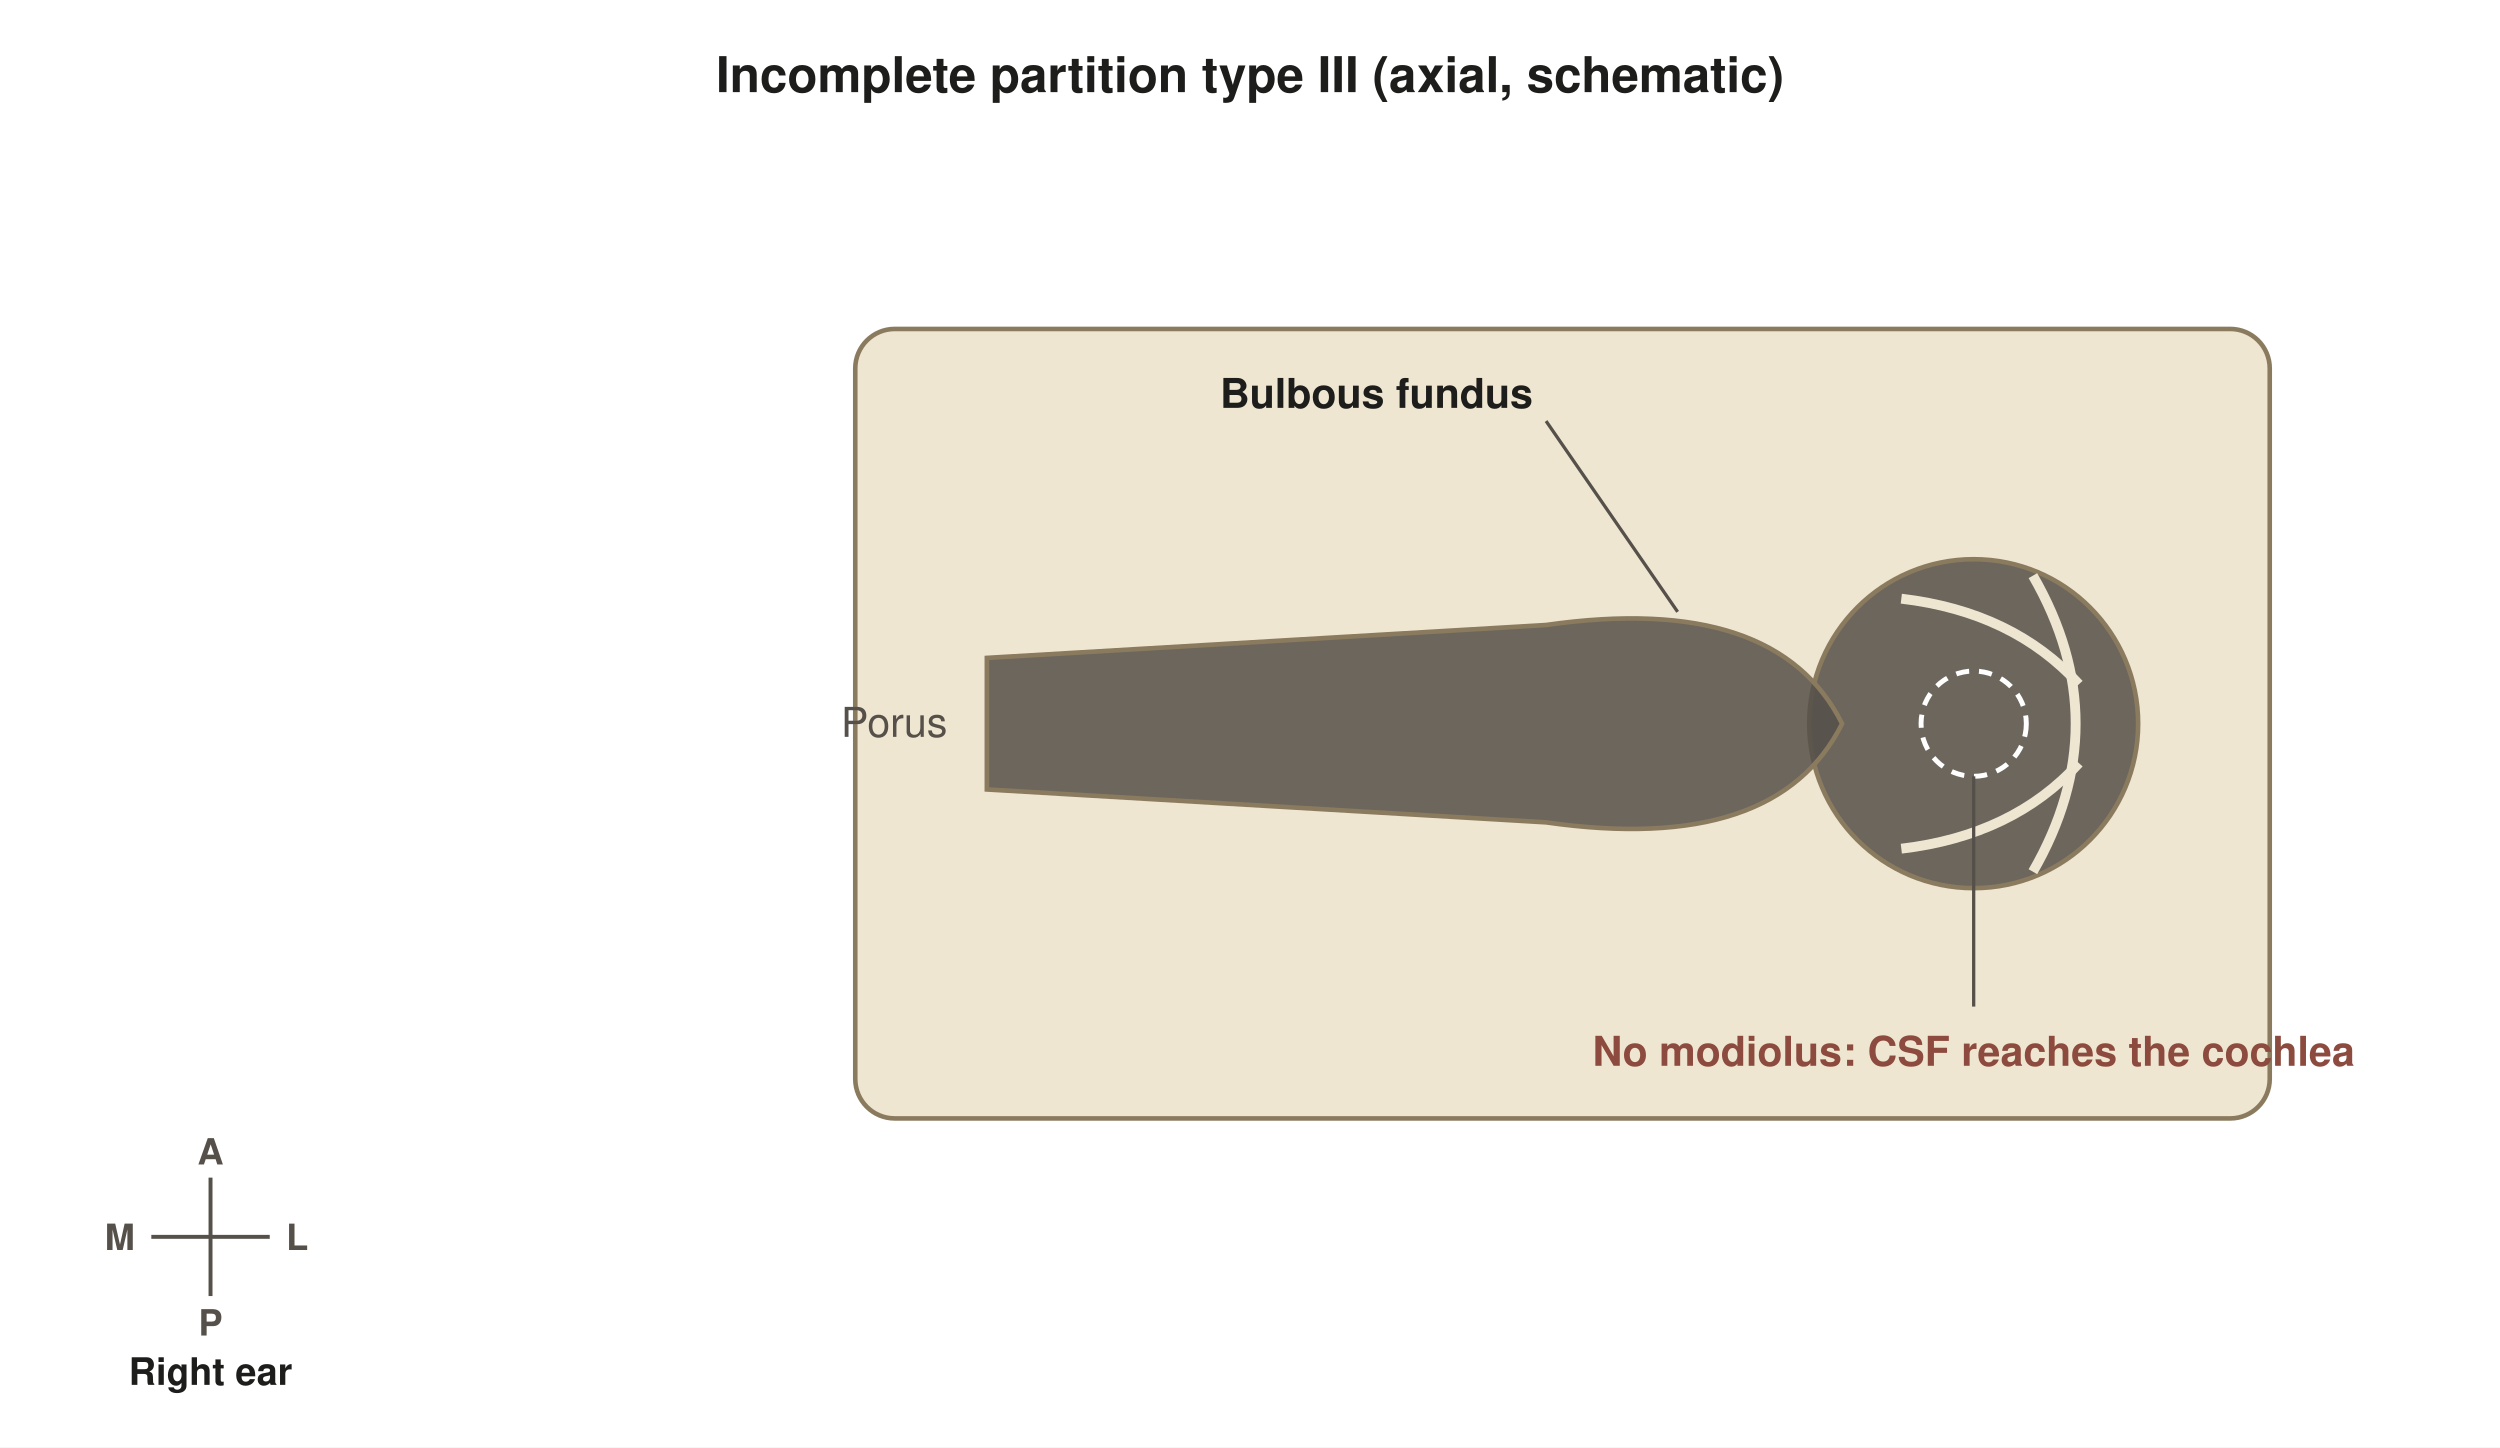
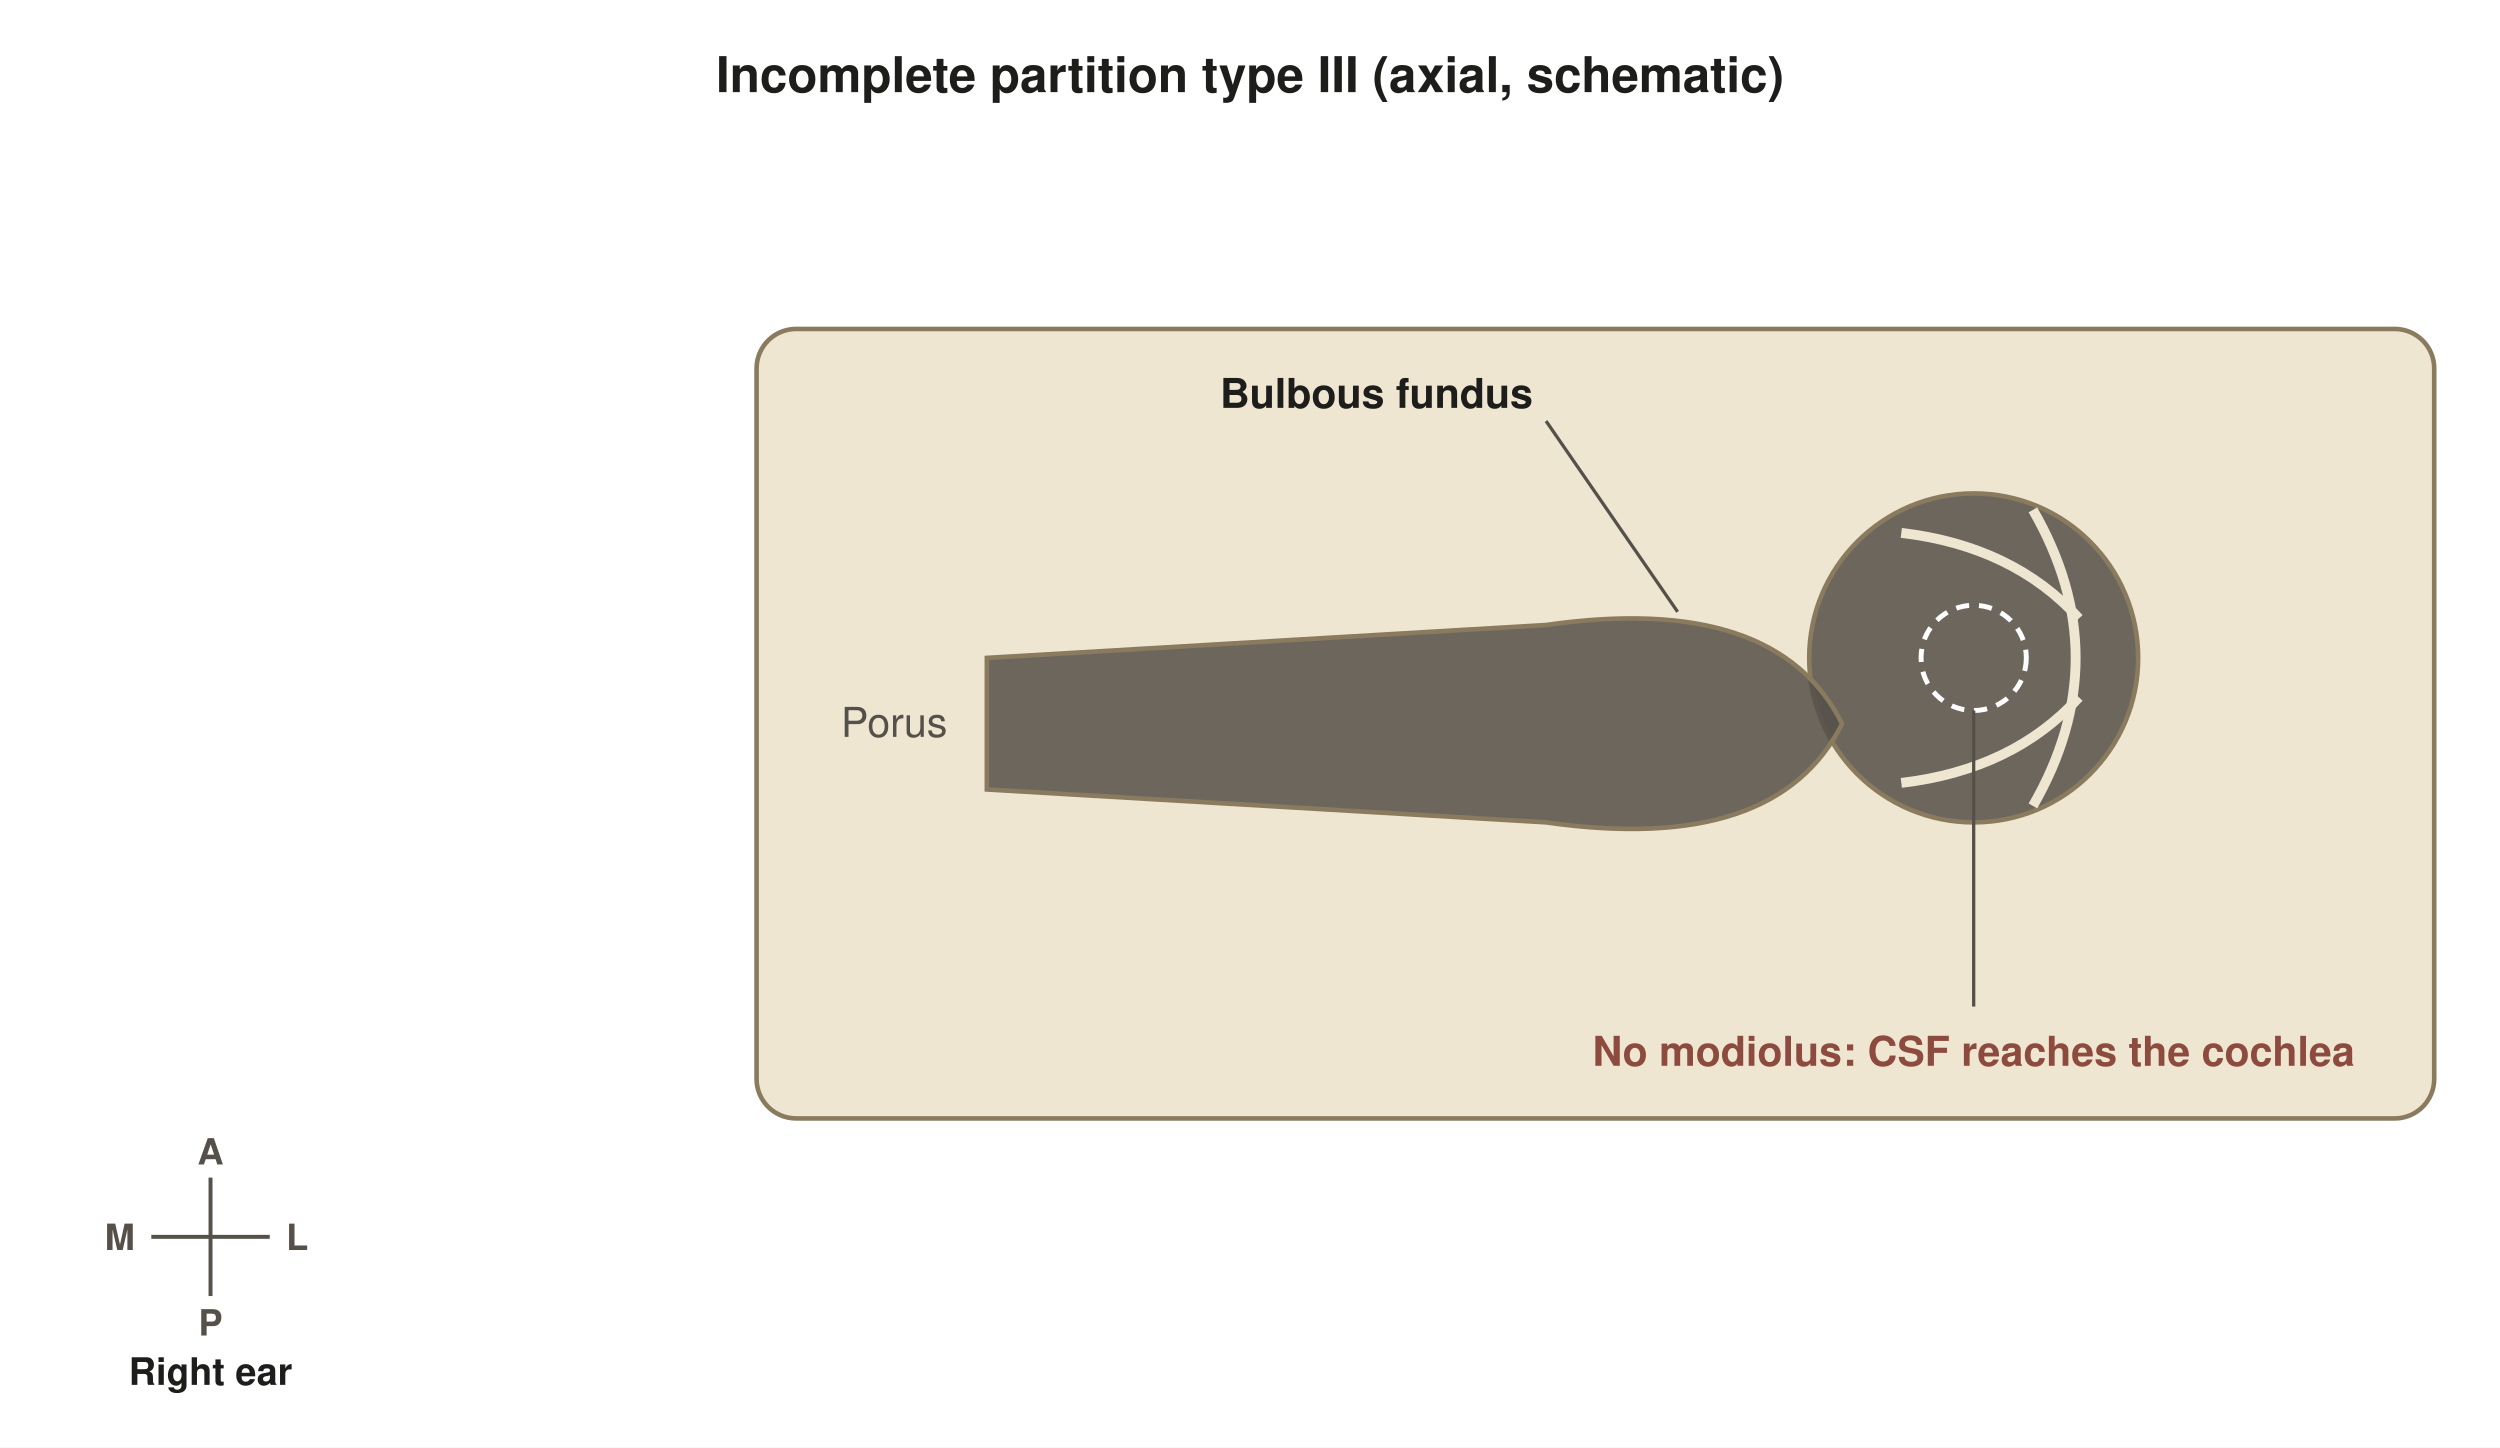
<svg xmlns="http://www.w3.org/2000/svg" viewBox="0 0 760 440" width="760" height="440" font-family="Helvetica, Arial, sans-serif" font-size="13" fill="#1d1d1b">
  <rect width="100%" height="100%" fill="#ffffff" />
  <text x="380" y="28" text-anchor="middle" font-size="15" font-weight="bold">Incomplete partition type III (axial, schematic)</text>
-   <rect x="260" y="100" width="430" height="240" rx="12" fill="#efe6d2" stroke="#8a7b5f" stroke-width="1.4" />
+   <rect x="230" y="100" width="510" height="240" rx="12" fill="#efe6d2" stroke="#8a7b5f" stroke-width="1.4" />
  <g data-g="cochlea">
-     <circle cx="600" cy="220" r="50" fill="#555049" fill-opacity="0.85" stroke="#8a7b5f" stroke-width="1.4" />
-     <path d="M 578 182 Q 612 186 632 208" fill="none" stroke="#efe6d2" stroke-width="3" />
-     <path d="M 578 258 Q 612 254 632 232" fill="none" stroke="#efe6d2" stroke-width="3" />
-     <path d="M 618 175 Q 644 220 618 265" fill="none" stroke="#efe6d2" stroke-width="3" />
+     <circle cx="600" cy="200" r="50" fill="#555049" fill-opacity="0.85" stroke="#8a7b5f" stroke-width="1.4" />
+     <path d="M 578 162 Q 612 166 632 188" fill="none" stroke="#efe6d2" stroke-width="3" />
+     <path d="M 578 238 Q 612 234 632 212" fill="none" stroke="#efe6d2" stroke-width="3" />
+     <path d="M 618 155 Q 644 200 618 245" fill="none" stroke="#efe6d2" stroke-width="3" />
  </g>
  <g data-g="iac">
    <path d="M 300 200 L 470 190 Q 540 180 560 220 Q 540 260 470 250 L 300 240 Z" fill="#555049" fill-opacity="0.85" stroke="#8a7b5f" stroke-width="1.4" />
  </g>
  <g data-g="modiolus">
-     <circle cx="600" cy="220" r="16" fill="none" stroke="#ffffff" stroke-width="1.5" stroke-dasharray="4 3" />
+     <circle cx="600" cy="200" r="16" fill="none" stroke="#ffffff" stroke-width="1.5" stroke-dasharray="4 3" />
  </g>
  <g data-label="1" font-size="12.5">
    <line x1="510" y1="186" x2="470" y2="128" stroke="#555049" stroke-width="1" />
    <text x="466" y="124" text-anchor="end" font-weight="bold">Bulbous fundus</text>
-     <line x1="600" y1="236" x2="600" y2="306" stroke="#555049" stroke-width="1" />
+     <line x1="600" y1="216" x2="600" y2="306" stroke="#555049" stroke-width="1" />
    <text x="600" y="324" text-anchor="middle" font-weight="bold" fill="#8c4b3e">No modiolus: CSF reaches the cochlea</text>
    <text x="288" y="224" text-anchor="end" fill="#555049">Porus</text>
  </g>
  <g data-label="1" font-size="11" fill="#555049">
    <line x1="46" y1="376" x2="82" y2="376" stroke="#555049" stroke-width="1.2" />
    <line x1="64" y1="358" x2="64" y2="394" stroke="#555049" stroke-width="1.2" />
    <text x="64" y="354" text-anchor="middle" font-weight="bold">A</text>
    <text x="64" y="406" text-anchor="middle" font-weight="bold">P</text>
    <text x="41" y="380" text-anchor="end" font-weight="bold">M</text>
    <text x="87" y="380" text-anchor="start" font-weight="bold">L</text>
    <text x="64" y="421" text-anchor="middle" font-size="11.5" font-weight="bold" fill="#1d1d1b">Right ear</text>
  </g>
</svg>
